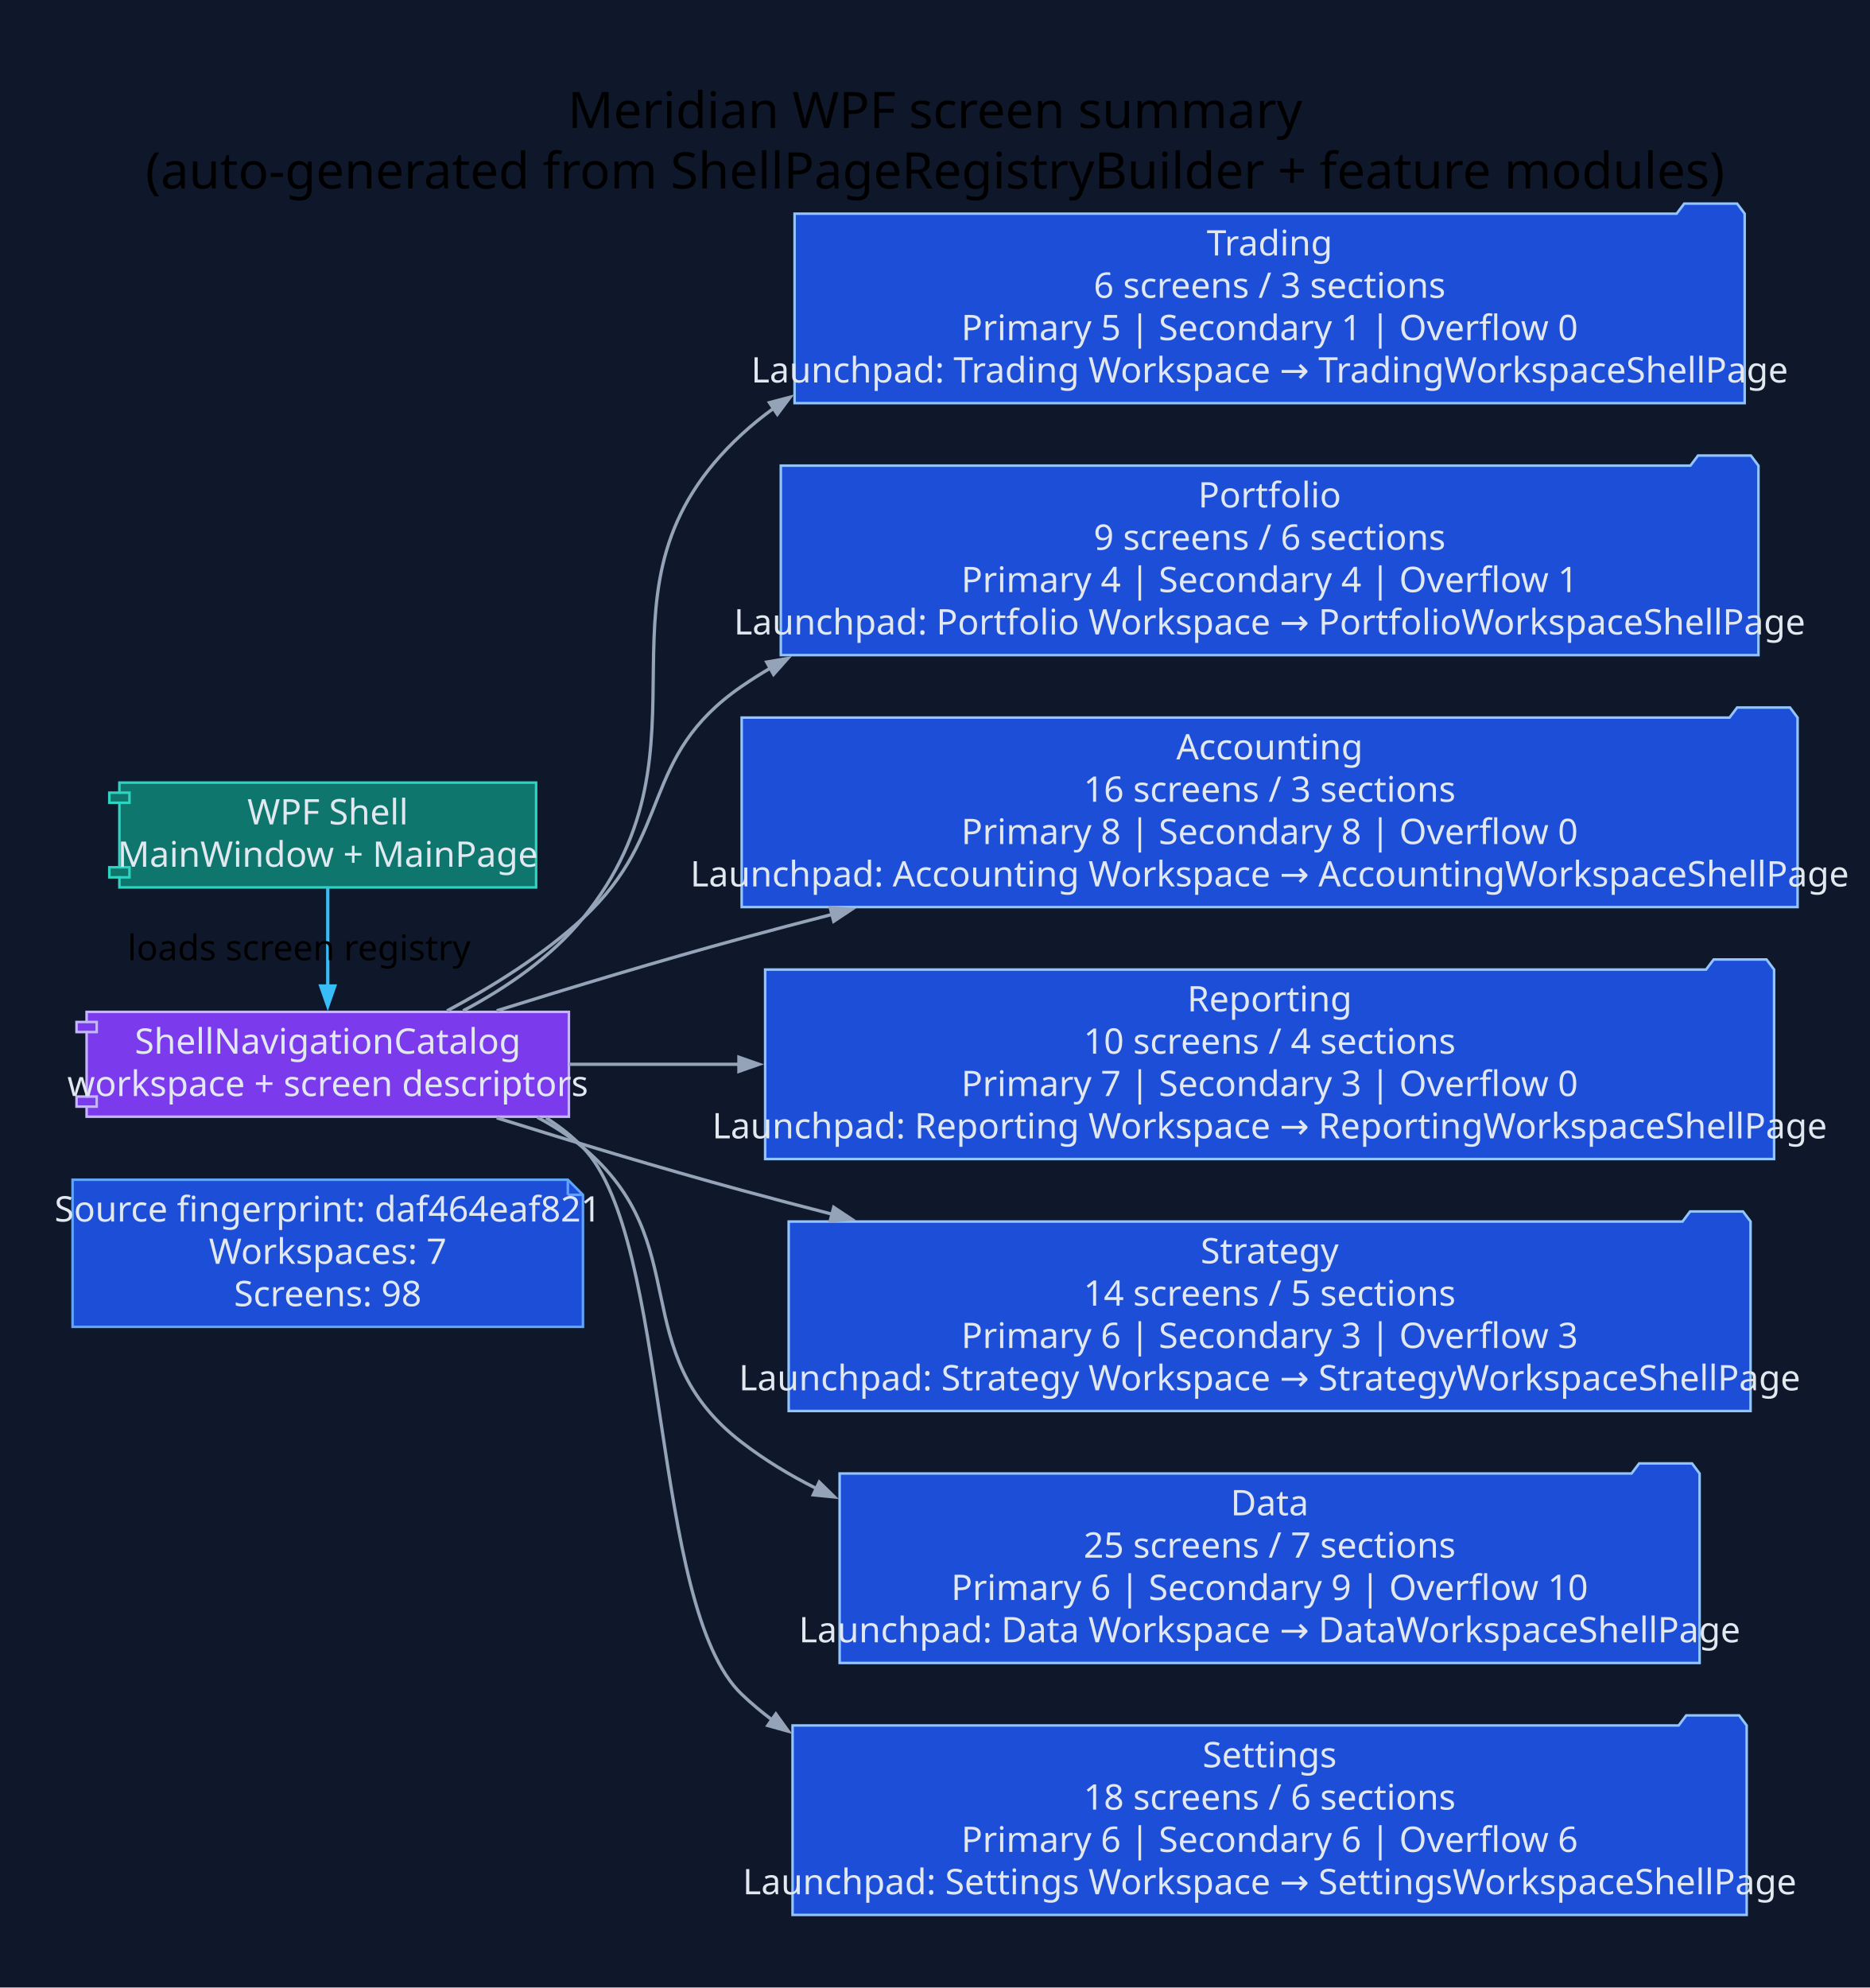
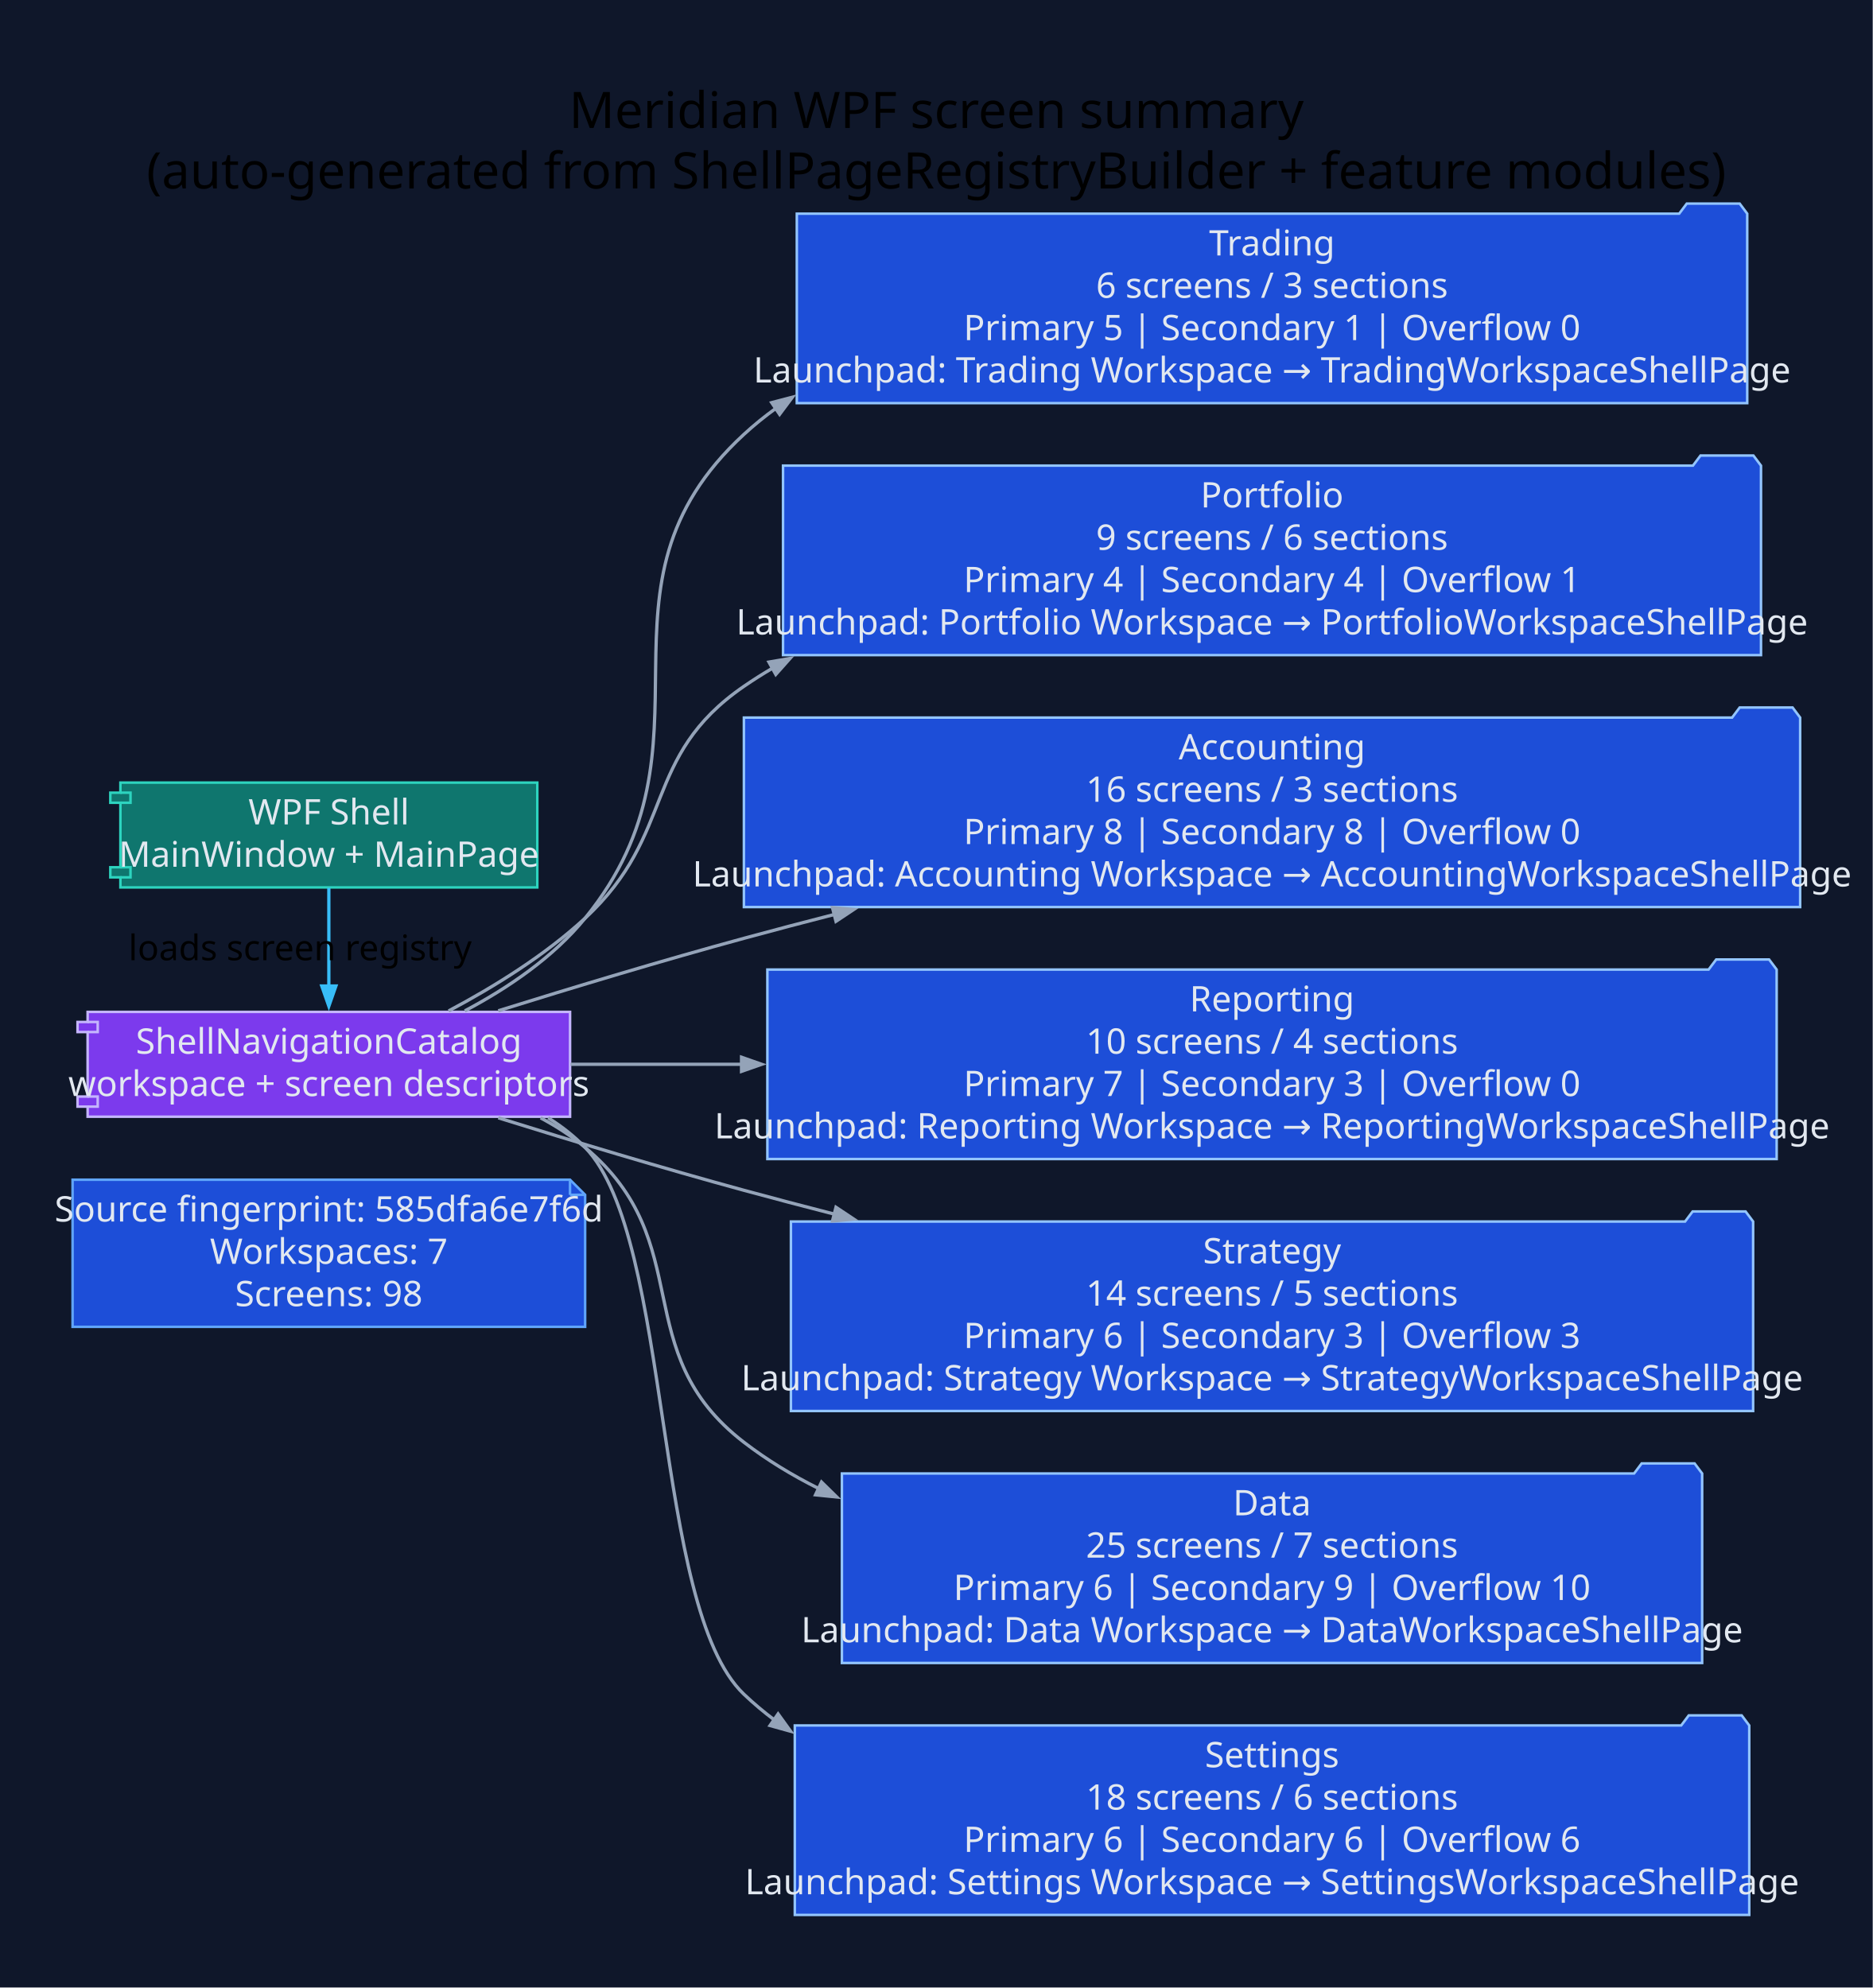
- <svg xmlns="http://www.w3.org/2000/svg" width="742pt" height="789pt" viewBox="0.00 0.00 742.00 789.00">
+ <svg xmlns="http://www.w3.org/2000/svg" width="743pt" height="789pt" viewBox="0.00 0.00 743.00 789.00">
  <g id="graph0" class="graph" transform="scale(1 1) rotate(0) translate(28.8 760)">
-     <polygon fill="#0f172a" stroke="none" points="-28.8,28.8 -28.8,-760 713.54,-760 713.54,28.8 -28.8,28.8" />
-     <text xml:space="preserve" text-anchor="middle" x="342.37" y="-709.2" font-family="Segoe UI" font-size="20.00">Meridian WPF screen summary</text>
-     <text xml:space="preserve" text-anchor="middle" x="342.37" y="-685.2" font-family="Segoe UI" font-size="20.00">(auto-generated from ShellPageRegistryBuilder + feature modules)</text>
+     <polygon fill="#0f172a" stroke="none" points="-28.8,28.8 -28.8,-760 714.33,-760 714.33,28.8 -28.8,28.8" />
+     <text xml:space="preserve" text-anchor="middle" x="342.76" y="-709.2" font-family="Segoe UI" font-size="20.00">Meridian WPF screen summary</text>
+     <text xml:space="preserve" text-anchor="middle" x="342.76" y="-685.2" font-family="Segoe UI" font-size="20.00">(auto-generated from ShellPageRegistryBuilder + feature modules)</text>
    <g id="node1" class="node">
-       <polygon fill="#1d4ed8" stroke="#60a5fa" points="196.6,-291.8 0,-291.8 0,-233.4 202.6,-233.4 202.6,-285.8 196.6,-291.8" />
-       <polyline fill="none" stroke="#60a5fa" points="196.6,-291.8 196.6,-285.8" />
-       <polyline fill="none" stroke="#60a5fa" points="202.6,-285.8 196.6,-285.8" />
-       <text xml:space="preserve" text-anchor="middle" x="101.3" y="-275.2" font-family="Segoe UI" font-size="14.00" fill="#e2e8f0">Source fingerprint: daf464eaf821</text>
-       <text xml:space="preserve" text-anchor="middle" x="101.3" y="-258.4" font-family="Segoe UI" font-size="14.00" fill="#e2e8f0">Workspaces: 7</text>
-       <text xml:space="preserve" text-anchor="middle" x="101.3" y="-241.6" font-family="Segoe UI" font-size="14.00" fill="#e2e8f0">Screens: 98</text>
+       <polygon fill="#1d4ed8" stroke="#60a5fa" points="197.39,-291.8 0,-291.8 0,-233.4 203.39,-233.4 203.39,-285.8 197.39,-291.8" />
+       <polyline fill="none" stroke="#60a5fa" points="197.39,-291.8 197.39,-285.8" />
+       <polyline fill="none" stroke="#60a5fa" points="203.39,-285.8 197.39,-285.8" />
+       <text xml:space="preserve" text-anchor="middle" x="101.69" y="-275.2" font-family="Segoe UI" font-size="14.00" fill="#e2e8f0">Source fingerprint: 585dfa6e7f6d</text>
+       <text xml:space="preserve" text-anchor="middle" x="101.69" y="-258.4" font-family="Segoe UI" font-size="14.00" fill="#e2e8f0">Workspaces: 7</text>
+       <text xml:space="preserve" text-anchor="middle" x="101.69" y="-241.6" font-family="Segoe UI" font-size="14.00" fill="#e2e8f0">Screens: 98</text>
    </g>
    <g id="node2" class="node">
-       <polygon fill="#0f766e" stroke="#2dd4bf" points="184.01,-449.4 18.59,-449.4 18.59,-445.4 14.59,-445.4 14.59,-441.4 18.59,-441.4 18.59,-415.8 14.59,-415.8 14.59,-411.8 18.59,-411.8 18.59,-407.8 184.01,-407.8 184.01,-449.4" />
-       <polyline fill="none" stroke="#2dd4bf" points="18.59,-445.4 22.59,-445.4 22.59,-441.4 18.59,-441.4" />
-       <polyline fill="none" stroke="#2dd4bf" points="18.59,-415.8 22.59,-415.8 22.59,-411.8 18.59,-411.8" />
-       <text xml:space="preserve" text-anchor="middle" x="101.3" y="-432.8" font-family="Segoe UI" font-size="14.00" fill="#e2e8f0">WPF Shell</text>
-       <text xml:space="preserve" text-anchor="middle" x="101.3" y="-416" font-family="Segoe UI" font-size="14.00" fill="#e2e8f0">MainWindow + MainPage</text>
+       <polygon fill="#0f766e" stroke="#2dd4bf" points="184.41,-449.4 18.98,-449.4 18.98,-445.4 14.98,-445.4 14.98,-441.4 18.98,-441.4 18.98,-415.8 14.98,-415.8 14.98,-411.8 18.98,-411.8 18.98,-407.8 184.41,-407.8 184.41,-449.4" />
+       <polyline fill="none" stroke="#2dd4bf" points="18.98,-445.4 22.98,-445.4 22.98,-441.4 18.98,-441.4" />
+       <polyline fill="none" stroke="#2dd4bf" points="18.98,-415.8 22.98,-415.8 22.98,-411.8 18.98,-411.8" />
+       <text xml:space="preserve" text-anchor="middle" x="101.69" y="-432.8" font-family="Segoe UI" font-size="14.00" fill="#e2e8f0">WPF Shell</text>
+       <text xml:space="preserve" text-anchor="middle" x="101.69" y="-416" font-family="Segoe UI" font-size="14.00" fill="#e2e8f0">MainWindow + MainPage</text>
    </g>
    <g id="node3" class="node">
-       <polygon fill="#7c3aed" stroke="#c4b5fd" points="197.02,-358.4 5.58,-358.4 5.58,-354.4 1.58,-354.4 1.58,-350.4 5.58,-350.4 5.58,-324.8 1.58,-324.8 1.58,-320.8 5.58,-320.8 5.58,-316.8 197.02,-316.8 197.02,-358.4" />
-       <polyline fill="none" stroke="#c4b5fd" points="5.58,-354.4 9.58,-354.4 9.58,-350.4 5.58,-350.4" />
-       <polyline fill="none" stroke="#c4b5fd" points="5.58,-324.8 9.58,-324.8 9.58,-320.8 5.58,-320.8" />
-       <text xml:space="preserve" text-anchor="middle" x="101.3" y="-341.8" font-family="Segoe UI" font-size="14.00" fill="#e2e8f0">ShellNavigationCatalog</text>
-       <text xml:space="preserve" text-anchor="middle" x="101.3" y="-325" font-family="Segoe UI" font-size="14.00" fill="#e2e8f0">workspace + screen descriptors</text>
+       <polygon fill="#7c3aed" stroke="#c4b5fd" points="197.41,-358.4 5.97,-358.4 5.97,-354.4 1.97,-354.4 1.97,-350.4 5.97,-350.4 5.97,-324.8 1.97,-324.8 1.97,-320.8 5.97,-320.8 5.97,-316.8 197.41,-316.8 197.41,-358.4" />
+       <polyline fill="none" stroke="#c4b5fd" points="5.97,-354.4 9.97,-354.4 9.97,-350.4 5.97,-350.4" />
+       <polyline fill="none" stroke="#c4b5fd" points="5.97,-324.8 9.97,-324.8 9.97,-320.8 5.97,-320.8" />
+       <text xml:space="preserve" text-anchor="middle" x="101.69" y="-341.8" font-family="Segoe UI" font-size="14.00" fill="#e2e8f0">ShellNavigationCatalog</text>
+       <text xml:space="preserve" text-anchor="middle" x="101.69" y="-325" font-family="Segoe UI" font-size="14.00" fill="#e2e8f0">workspace + screen descriptors</text>
    </g>
    <g id="edge1" class="edge">
-       <path fill="none" stroke="#38bdf8" stroke-width="1.3" d="M101.3,-407.61C101.3,-396.03 101.3,-381.43 101.3,-368.56" />
-       <polygon fill="#38bdf8" stroke="#38bdf8" stroke-width="1.3" points="104.1,-368.67 101.3,-360.67 98.5,-368.67 104.1,-368.67" />
-       <text xml:space="preserve" text-anchor="middle" x="89.9" y="-378.9" font-family="Segoe UI" font-size="14.00">loads screen registry</text>
+       <path fill="none" stroke="#38bdf8" stroke-width="1.3" d="M101.69,-407.61C101.69,-396.03 101.69,-381.43 101.69,-368.56" />
+       <polygon fill="#38bdf8" stroke="#38bdf8" stroke-width="1.3" points="104.49,-368.67 101.69,-360.67 98.89,-368.67 104.49,-368.67" />
+       <text xml:space="preserve" text-anchor="middle" x="90.29" y="-378.9" font-family="Segoe UI" font-size="14.00">loads screen registry</text>
    </g>
    <g id="node4" class="node">
-       <polygon fill="#1d4ed8" stroke="#93c5fd" points="663.74,-675.2 660.74,-679.2 639.74,-679.2 636.74,-675.2 286.6,-675.2 286.6,-600 663.74,-600 663.74,-675.2" />
-       <text xml:space="preserve" text-anchor="middle" x="475.17" y="-658.6" font-family="Segoe UI" font-size="14.00" fill="#e2e8f0">Trading</text>
-       <text xml:space="preserve" text-anchor="middle" x="475.17" y="-641.8" font-family="Segoe UI" font-size="14.00" fill="#e2e8f0">6 screens / 3 sections</text>
-       <text xml:space="preserve" text-anchor="middle" x="475.17" y="-625" font-family="Segoe UI" font-size="14.00" fill="#e2e8f0">Primary 5 | Secondary 1 | Overflow 0</text>
-       <text xml:space="preserve" text-anchor="middle" x="475.17" y="-608.2" font-family="Segoe UI" font-size="14.00" fill="#e2e8f0">Launchpad: Trading Workspace → TradingWorkspaceShellPage</text>
+       <polygon fill="#1d4ed8" stroke="#93c5fd" points="664.53,-675.2 661.53,-679.2 640.53,-679.2 637.53,-675.2 287.39,-675.2 287.39,-600 664.53,-600 664.53,-675.2" />
+       <text xml:space="preserve" text-anchor="middle" x="475.96" y="-658.6" font-family="Segoe UI" font-size="14.00" fill="#e2e8f0">Trading</text>
+       <text xml:space="preserve" text-anchor="middle" x="475.96" y="-641.8" font-family="Segoe UI" font-size="14.00" fill="#e2e8f0">6 screens / 3 sections</text>
+       <text xml:space="preserve" text-anchor="middle" x="475.96" y="-625" font-family="Segoe UI" font-size="14.00" fill="#e2e8f0">Primary 5 | Secondary 1 | Overflow 0</text>
+       <text xml:space="preserve" text-anchor="middle" x="475.96" y="-608.2" font-family="Segoe UI" font-size="14.00" fill="#e2e8f0">Launchpad: Trading Workspace → TradingWorkspaceShellPage</text>
    </g>
    <g id="edge2" class="edge">
-       <path fill="none" stroke="#94a3b8" stroke-width="1.3" d="M155.04,-358.84C172.21,-367.96 190.05,-380.14 202.6,-395.6 259.2,-465.33 199.55,-526.74 265.6,-587.6 269.62,-591.31 273.87,-594.75 278.3,-597.95" />
-       <polygon fill="#94a3b8" stroke="#94a3b8" stroke-width="1.3" points="276.64,-600.21 284.84,-602.36 279.77,-595.57 276.64,-600.21" />
+       <path fill="none" stroke="#94a3b8" stroke-width="1.3" d="M155.64,-358.8C172.87,-367.92 190.79,-380.1 203.39,-395.6 260.04,-465.28 200.34,-526.74 266.39,-587.6 270.41,-591.31 274.66,-594.75 279.09,-597.95" />
+       <polygon fill="#94a3b8" stroke="#94a3b8" stroke-width="1.3" points="277.43,-600.21 285.63,-602.36 280.56,-595.57 277.43,-600.21" />
    </g>
    <g id="node5" class="node">
-       <polygon fill="#1d4ed8" stroke="#93c5fd" points="669.21,-575.2 666.21,-579.2 645.21,-579.2 642.21,-575.2 281.14,-575.2 281.14,-500 669.21,-500 669.21,-575.2" />
-       <text xml:space="preserve" text-anchor="middle" x="475.17" y="-558.6" font-family="Segoe UI" font-size="14.00" fill="#e2e8f0">Portfolio</text>
-       <text xml:space="preserve" text-anchor="middle" x="475.17" y="-541.8" font-family="Segoe UI" font-size="14.00" fill="#e2e8f0">9 screens / 6 sections</text>
-       <text xml:space="preserve" text-anchor="middle" x="475.17" y="-525" font-family="Segoe UI" font-size="14.00" fill="#e2e8f0">Primary 4 | Secondary 4 | Overflow 1</text>
-       <text xml:space="preserve" text-anchor="middle" x="475.17" y="-508.2" font-family="Segoe UI" font-size="14.00" fill="#e2e8f0">Launchpad: Portfolio Workspace → PortfolioWorkspaceShellPage</text>
+       <polygon fill="#1d4ed8" stroke="#93c5fd" points="669.99,-575.2 666.99,-579.2 645.99,-579.2 642.99,-575.2 281.92,-575.2 281.92,-500 669.99,-500 669.99,-575.2" />
+       <text xml:space="preserve" text-anchor="middle" x="475.96" y="-558.6" font-family="Segoe UI" font-size="14.00" fill="#e2e8f0">Portfolio</text>
+       <text xml:space="preserve" text-anchor="middle" x="475.96" y="-541.8" font-family="Segoe UI" font-size="14.00" fill="#e2e8f0">9 screens / 6 sections</text>
+       <text xml:space="preserve" text-anchor="middle" x="475.96" y="-525" font-family="Segoe UI" font-size="14.00" fill="#e2e8f0">Primary 4 | Secondary 4 | Overflow 1</text>
+       <text xml:space="preserve" text-anchor="middle" x="475.96" y="-508.2" font-family="Segoe UI" font-size="14.00" fill="#e2e8f0">Launchpad: Portfolio Workspace → PortfolioWorkspaceShellPage</text>
    </g>
    <g id="edge3" class="edge">
-       <path fill="none" stroke="#94a3b8" stroke-width="1.3" d="M148.64,-358.81C166.7,-368.44 186.81,-380.97 202.6,-395.6 238.95,-429.28 224.78,-459.5 265.6,-487.6 269.28,-490.13 273.07,-492.54 276.96,-494.82" />
-       <polygon fill="#94a3b8" stroke="#94a3b8" stroke-width="1.3" points="275.54,-497.24 283.89,-498.67 278.26,-492.34 275.54,-497.24" />
+       <path fill="none" stroke="#94a3b8" stroke-width="1.3" d="M149.21,-358.78C167.35,-368.4 187.54,-380.94 203.39,-395.6 239.77,-429.25 225.56,-459.5 266.39,-487.6 270.07,-490.13 273.86,-492.54 277.75,-494.82" />
+       <polygon fill="#94a3b8" stroke="#94a3b8" stroke-width="1.3" points="276.33,-497.24 284.68,-498.67 279.05,-492.34 276.33,-497.24" />
    </g>
    <g id="node6" class="node">
-       <polygon fill="#1d4ed8" stroke="#93c5fd" points="684.74,-475.2 681.74,-479.2 660.74,-479.2 657.74,-475.2 265.6,-475.2 265.6,-400 684.74,-400 684.74,-475.2" />
-       <text xml:space="preserve" text-anchor="middle" x="475.17" y="-458.6" font-family="Segoe UI" font-size="14.00" fill="#e2e8f0">Accounting</text>
-       <text xml:space="preserve" text-anchor="middle" x="475.17" y="-441.8" font-family="Segoe UI" font-size="14.00" fill="#e2e8f0">16 screens / 3 sections</text>
-       <text xml:space="preserve" text-anchor="middle" x="475.17" y="-425" font-family="Segoe UI" font-size="14.00" fill="#e2e8f0">Primary 8 | Secondary 8 | Overflow 0</text>
-       <text xml:space="preserve" text-anchor="middle" x="475.17" y="-408.2" font-family="Segoe UI" font-size="14.00" fill="#e2e8f0">Launchpad: Accounting Workspace → AccountingWorkspaceShellPage</text>
+       <polygon fill="#1d4ed8" stroke="#93c5fd" points="685.53,-475.2 682.53,-479.2 661.53,-479.2 658.53,-475.2 266.39,-475.2 266.39,-400 685.53,-400 685.53,-475.2" />
+       <text xml:space="preserve" text-anchor="middle" x="475.96" y="-458.6" font-family="Segoe UI" font-size="14.00" fill="#e2e8f0">Accounting</text>
+       <text xml:space="preserve" text-anchor="middle" x="475.96" y="-441.8" font-family="Segoe UI" font-size="14.00" fill="#e2e8f0">16 screens / 3 sections</text>
+       <text xml:space="preserve" text-anchor="middle" x="475.96" y="-425" font-family="Segoe UI" font-size="14.00" fill="#e2e8f0">Primary 8 | Secondary 8 | Overflow 0</text>
+       <text xml:space="preserve" text-anchor="middle" x="475.96" y="-408.2" font-family="Segoe UI" font-size="14.00" fill="#e2e8f0">Launchpad: Accounting Workspace → AccountingWorkspaceShellPage</text>
    </g>
    <g id="edge4" class="edge">
-       <path fill="none" stroke="#94a3b8" stroke-width="1.3" d="M168.37,-358.85C197.99,-368.11 233.42,-378.82 265.6,-387.6 277.34,-390.8 289.48,-394 301.72,-397.14" />
-       <polygon fill="#94a3b8" stroke="#94a3b8" stroke-width="1.3" points="300.75,-399.78 309.2,-399.05 302.14,-394.36 300.75,-399.78" />
+       <path fill="none" stroke="#94a3b8" stroke-width="1.3" d="M168.93,-358.84C198.61,-368.1 234.13,-378.82 266.39,-387.6 278.13,-390.8 290.26,-393.99 302.51,-397.13" />
+       <polygon fill="#94a3b8" stroke="#94a3b8" stroke-width="1.3" points="301.54,-399.78 309.99,-399.04 302.93,-394.35 301.54,-399.78" />
    </g>
    <g id="node7" class="node">
-       <polygon fill="#1d4ed8" stroke="#93c5fd" points="675.42,-375.2 672.42,-379.2 651.42,-379.2 648.42,-375.2 274.92,-375.2 274.92,-300 675.42,-300 675.42,-375.2" />
-       <text xml:space="preserve" text-anchor="middle" x="475.17" y="-358.6" font-family="Segoe UI" font-size="14.00" fill="#e2e8f0">Reporting</text>
-       <text xml:space="preserve" text-anchor="middle" x="475.17" y="-341.8" font-family="Segoe UI" font-size="14.00" fill="#e2e8f0">10 screens / 4 sections</text>
-       <text xml:space="preserve" text-anchor="middle" x="475.17" y="-325" font-family="Segoe UI" font-size="14.00" fill="#e2e8f0">Primary 7 | Secondary 3 | Overflow 0</text>
-       <text xml:space="preserve" text-anchor="middle" x="475.17" y="-308.2" font-family="Segoe UI" font-size="14.00" fill="#e2e8f0">Launchpad: Reporting Workspace → ReportingWorkspaceShellPage</text>
+       <polygon fill="#1d4ed8" stroke="#93c5fd" points="676.21,-375.2 673.21,-379.2 652.21,-379.2 649.21,-375.2 275.71,-375.2 275.71,-300 676.21,-300 676.21,-375.2" />
+       <text xml:space="preserve" text-anchor="middle" x="475.96" y="-358.6" font-family="Segoe UI" font-size="14.00" fill="#e2e8f0">Reporting</text>
+       <text xml:space="preserve" text-anchor="middle" x="475.96" y="-341.8" font-family="Segoe UI" font-size="14.00" fill="#e2e8f0">10 screens / 4 sections</text>
+       <text xml:space="preserve" text-anchor="middle" x="475.96" y="-325" font-family="Segoe UI" font-size="14.00" fill="#e2e8f0">Primary 7 | Secondary 3 | Overflow 0</text>
+       <text xml:space="preserve" text-anchor="middle" x="475.96" y="-308.2" font-family="Segoe UI" font-size="14.00" fill="#e2e8f0">Launchpad: Reporting Workspace → ReportingWorkspaceShellPage</text>
    </g>
    <g id="edge5" class="edge">
-       <path fill="none" stroke="#94a3b8" stroke-width="1.3" d="M197.1,-337.6C218.09,-337.6 241.15,-337.6 264.71,-337.6" />
-       <polygon fill="#94a3b8" stroke="#94a3b8" stroke-width="1.3" points="264.51,-340.4 272.51,-337.6 264.51,-334.8 264.51,-340.4" />
+       <path fill="none" stroke="#94a3b8" stroke-width="1.3" d="M197.59,-337.6C218.7,-337.6 241.9,-337.6 265.6,-337.6" />
+       <polygon fill="#94a3b8" stroke="#94a3b8" stroke-width="1.3" points="265.45,-340.4 273.45,-337.6 265.45,-334.8 265.45,-340.4" />
    </g>
    <g id="node8" class="node">
-       <polygon fill="#1d4ed8" stroke="#93c5fd" points="666.08,-275.2 663.08,-279.2 642.08,-279.2 639.08,-275.2 284.26,-275.2 284.26,-200 666.08,-200 666.08,-275.2" />
-       <text xml:space="preserve" text-anchor="middle" x="475.17" y="-258.6" font-family="Segoe UI" font-size="14.00" fill="#e2e8f0">Strategy</text>
-       <text xml:space="preserve" text-anchor="middle" x="475.17" y="-241.8" font-family="Segoe UI" font-size="14.00" fill="#e2e8f0">14 screens / 5 sections</text>
-       <text xml:space="preserve" text-anchor="middle" x="475.17" y="-225" font-family="Segoe UI" font-size="14.00" fill="#e2e8f0">Primary 6 | Secondary 3 | Overflow 3</text>
-       <text xml:space="preserve" text-anchor="middle" x="475.17" y="-208.2" font-family="Segoe UI" font-size="14.00" fill="#e2e8f0">Launchpad: Strategy Workspace → StrategyWorkspaceShellPage</text>
+       <polygon fill="#1d4ed8" stroke="#93c5fd" points="666.87,-275.2 663.87,-279.2 642.87,-279.2 639.87,-275.2 285.05,-275.2 285.05,-200 666.87,-200 666.87,-275.2" />
+       <text xml:space="preserve" text-anchor="middle" x="475.96" y="-258.6" font-family="Segoe UI" font-size="14.00" fill="#e2e8f0">Strategy</text>
+       <text xml:space="preserve" text-anchor="middle" x="475.96" y="-241.8" font-family="Segoe UI" font-size="14.00" fill="#e2e8f0">14 screens / 5 sections</text>
+       <text xml:space="preserve" text-anchor="middle" x="475.96" y="-225" font-family="Segoe UI" font-size="14.00" fill="#e2e8f0">Primary 6 | Secondary 3 | Overflow 3</text>
+       <text xml:space="preserve" text-anchor="middle" x="475.96" y="-208.2" font-family="Segoe UI" font-size="14.00" fill="#e2e8f0">Launchpad: Strategy Workspace → StrategyWorkspaceShellPage</text>
    </g>
    <g id="edge6" class="edge">
-       <path fill="none" stroke="#94a3b8" stroke-width="1.3" d="M168.37,-316.35C197.99,-307.09 233.42,-296.38 265.6,-287.6 277.34,-284.4 289.48,-281.2 301.72,-278.06" />
-       <polygon fill="#94a3b8" stroke="#94a3b8" stroke-width="1.3" points="302.14,-280.84 309.2,-276.15 300.75,-275.42 302.14,-280.84" />
+       <path fill="none" stroke="#94a3b8" stroke-width="1.3" d="M168.93,-316.36C198.61,-307.1 234.13,-296.38 266.39,-287.6 278.13,-284.4 290.26,-281.21 302.51,-278.07" />
+       <polygon fill="#94a3b8" stroke="#94a3b8" stroke-width="1.3" points="302.93,-280.85 309.99,-276.16 301.54,-275.42 302.93,-280.85" />
    </g>
    <g id="node9" class="node">
-       <polygon fill="#1d4ed8" stroke="#93c5fd" points="645.85,-175.2 642.85,-179.2 621.85,-179.2 618.85,-175.2 304.49,-175.2 304.49,-100 645.85,-100 645.85,-175.2" />
-       <text xml:space="preserve" text-anchor="middle" x="475.17" y="-158.6" font-family="Segoe UI" font-size="14.00" fill="#e2e8f0">Data</text>
-       <text xml:space="preserve" text-anchor="middle" x="475.17" y="-141.8" font-family="Segoe UI" font-size="14.00" fill="#e2e8f0">25 screens / 7 sections</text>
-       <text xml:space="preserve" text-anchor="middle" x="475.17" y="-125" font-family="Segoe UI" font-size="14.00" fill="#e2e8f0">Primary 6 | Secondary 9 | Overflow 10</text>
-       <text xml:space="preserve" text-anchor="middle" x="475.17" y="-108.2" font-family="Segoe UI" font-size="14.00" fill="#e2e8f0">Launchpad: Data Workspace → DataWorkspaceShellPage</text>
+       <polygon fill="#1d4ed8" stroke="#93c5fd" points="646.64,-175.2 643.64,-179.2 622.64,-179.2 619.64,-175.2 305.28,-175.2 305.28,-100 646.64,-100 646.64,-175.2" />
+       <text xml:space="preserve" text-anchor="middle" x="475.96" y="-158.6" font-family="Segoe UI" font-size="14.00" fill="#e2e8f0">Data</text>
+       <text xml:space="preserve" text-anchor="middle" x="475.96" y="-141.8" font-family="Segoe UI" font-size="14.00" fill="#e2e8f0">25 screens / 7 sections</text>
+       <text xml:space="preserve" text-anchor="middle" x="475.96" y="-125" font-family="Segoe UI" font-size="14.00" fill="#e2e8f0">Primary 6 | Secondary 9 | Overflow 10</text>
+       <text xml:space="preserve" text-anchor="middle" x="475.96" y="-108.2" font-family="Segoe UI" font-size="14.00" fill="#e2e8f0">Launchpad: Data Workspace → DataWorkspaceShellPage</text>
    </g>
    <g id="edge7" class="edge">
-       <path fill="none" stroke="#94a3b8" stroke-width="1.3" d="M184.51,-316.56C190.98,-313.15 197.12,-309.19 202.6,-304.6 247.87,-266.67 218.8,-223.63 265.6,-187.6 274.76,-180.55 284.77,-174.47 295.29,-169.23" />
-       <polygon fill="#94a3b8" stroke="#94a3b8" stroke-width="1.3" points="296.4,-171.8 302.45,-165.87 294.02,-166.73 296.4,-171.8" />
+       <path fill="none" stroke="#94a3b8" stroke-width="1.3" d="M185.73,-316.33C192.04,-312.97 198.03,-309.09 203.39,-304.6 248.68,-266.7 219.59,-223.63 266.39,-187.6 275.55,-180.55 285.56,-174.47 296.07,-169.23" />
+       <polygon fill="#94a3b8" stroke="#94a3b8" stroke-width="1.3" points="297.19,-171.8 303.24,-165.87 294.81,-166.73 297.19,-171.8" />
    </g>
    <g id="node10" class="node">
-       <polygon fill="#1d4ed8" stroke="#93c5fd" points="664.54,-75.2 661.54,-79.2 640.54,-79.2 637.54,-75.2 285.8,-75.2 285.8,0 664.54,0 664.54,-75.2" />
-       <text xml:space="preserve" text-anchor="middle" x="475.17" y="-58.6" font-family="Segoe UI" font-size="14.00" fill="#e2e8f0">Settings</text>
-       <text xml:space="preserve" text-anchor="middle" x="475.17" y="-41.8" font-family="Segoe UI" font-size="14.00" fill="#e2e8f0">18 screens / 6 sections</text>
-       <text xml:space="preserve" text-anchor="middle" x="475.17" y="-25" font-family="Segoe UI" font-size="14.00" fill="#e2e8f0">Primary 6 | Secondary 6 | Overflow 6</text>
-       <text xml:space="preserve" text-anchor="middle" x="475.17" y="-8.2" font-family="Segoe UI" font-size="14.00" fill="#e2e8f0">Launchpad: Settings Workspace → SettingsWorkspaceShellPage</text>
+       <polygon fill="#1d4ed8" stroke="#93c5fd" points="665.33,-75.2 662.33,-79.2 641.33,-79.2 638.33,-75.2 286.59,-75.2 286.59,0 665.33,0 665.33,-75.2" />
+       <text xml:space="preserve" text-anchor="middle" x="475.96" y="-58.6" font-family="Segoe UI" font-size="14.00" fill="#e2e8f0">Settings</text>
+       <text xml:space="preserve" text-anchor="middle" x="475.96" y="-41.8" font-family="Segoe UI" font-size="14.00" fill="#e2e8f0">18 screens / 6 sections</text>
+       <text xml:space="preserve" text-anchor="middle" x="475.96" y="-25" font-family="Segoe UI" font-size="14.00" fill="#e2e8f0">Primary 6 | Secondary 6 | Overflow 6</text>
+       <text xml:space="preserve" text-anchor="middle" x="475.96" y="-8.2" font-family="Segoe UI" font-size="14.00" fill="#e2e8f0">Launchpad: Settings Workspace → SettingsWorkspaceShellPage</text>
    </g>
    <g id="edge8" class="edge">
-       <path fill="none" stroke="#94a3b8" stroke-width="1.3" d="M188,-316.31C193.32,-312.96 198.27,-309.08 202.6,-304.6 237.47,-268.47 229.27,-122.26 265.6,-87.6 269.47,-83.91 273.57,-80.47 277.85,-77.27" />
-       <polygon fill="#94a3b8" stroke="#94a3b8" stroke-width="1.3" points="279.17,-79.77 284.14,-72.9 275.97,-75.17 279.17,-79.77" />
+       <path fill="none" stroke="#94a3b8" stroke-width="1.3" d="M188.72,-316.34C194.07,-312.98 199.04,-309.1 203.39,-304.6 238.28,-268.49 230.05,-122.26 266.39,-87.6 270.26,-83.91 274.36,-80.47 278.64,-77.27" />
+       <polygon fill="#94a3b8" stroke="#94a3b8" stroke-width="1.3" points="279.96,-79.77 284.92,-72.9 276.76,-75.17 279.96,-79.77" />
    </g>
  </g>
</svg>
